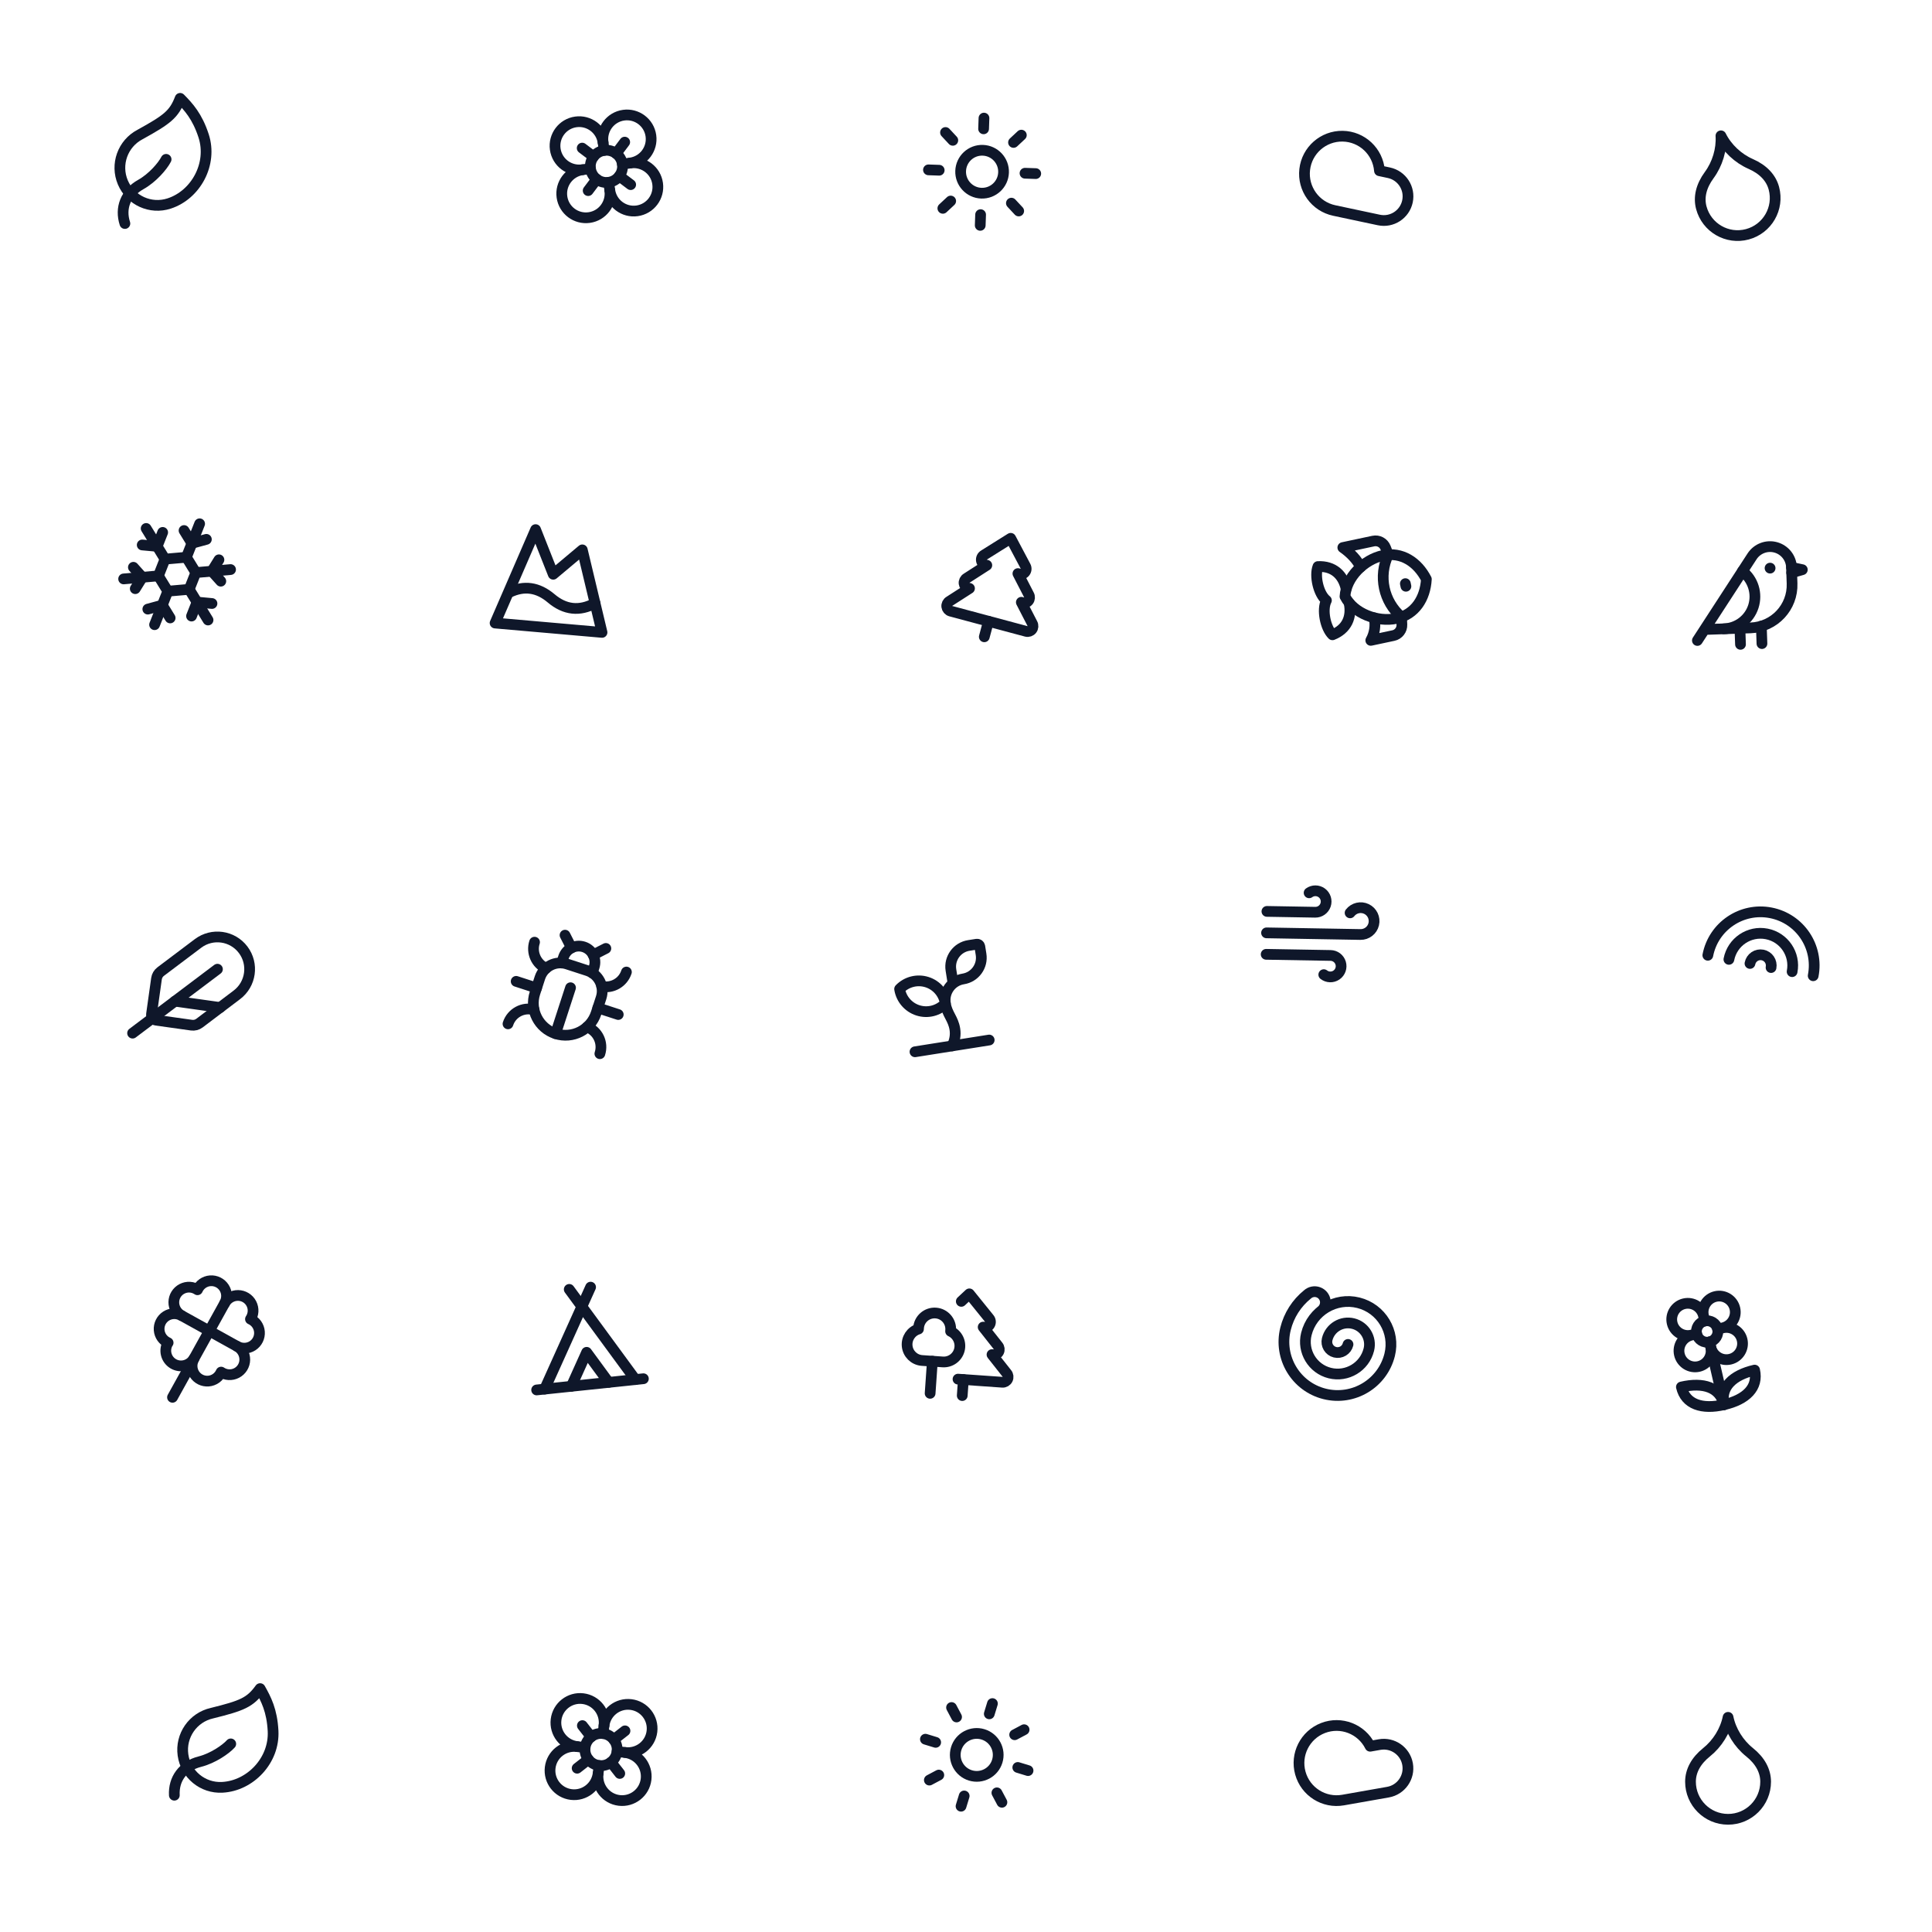
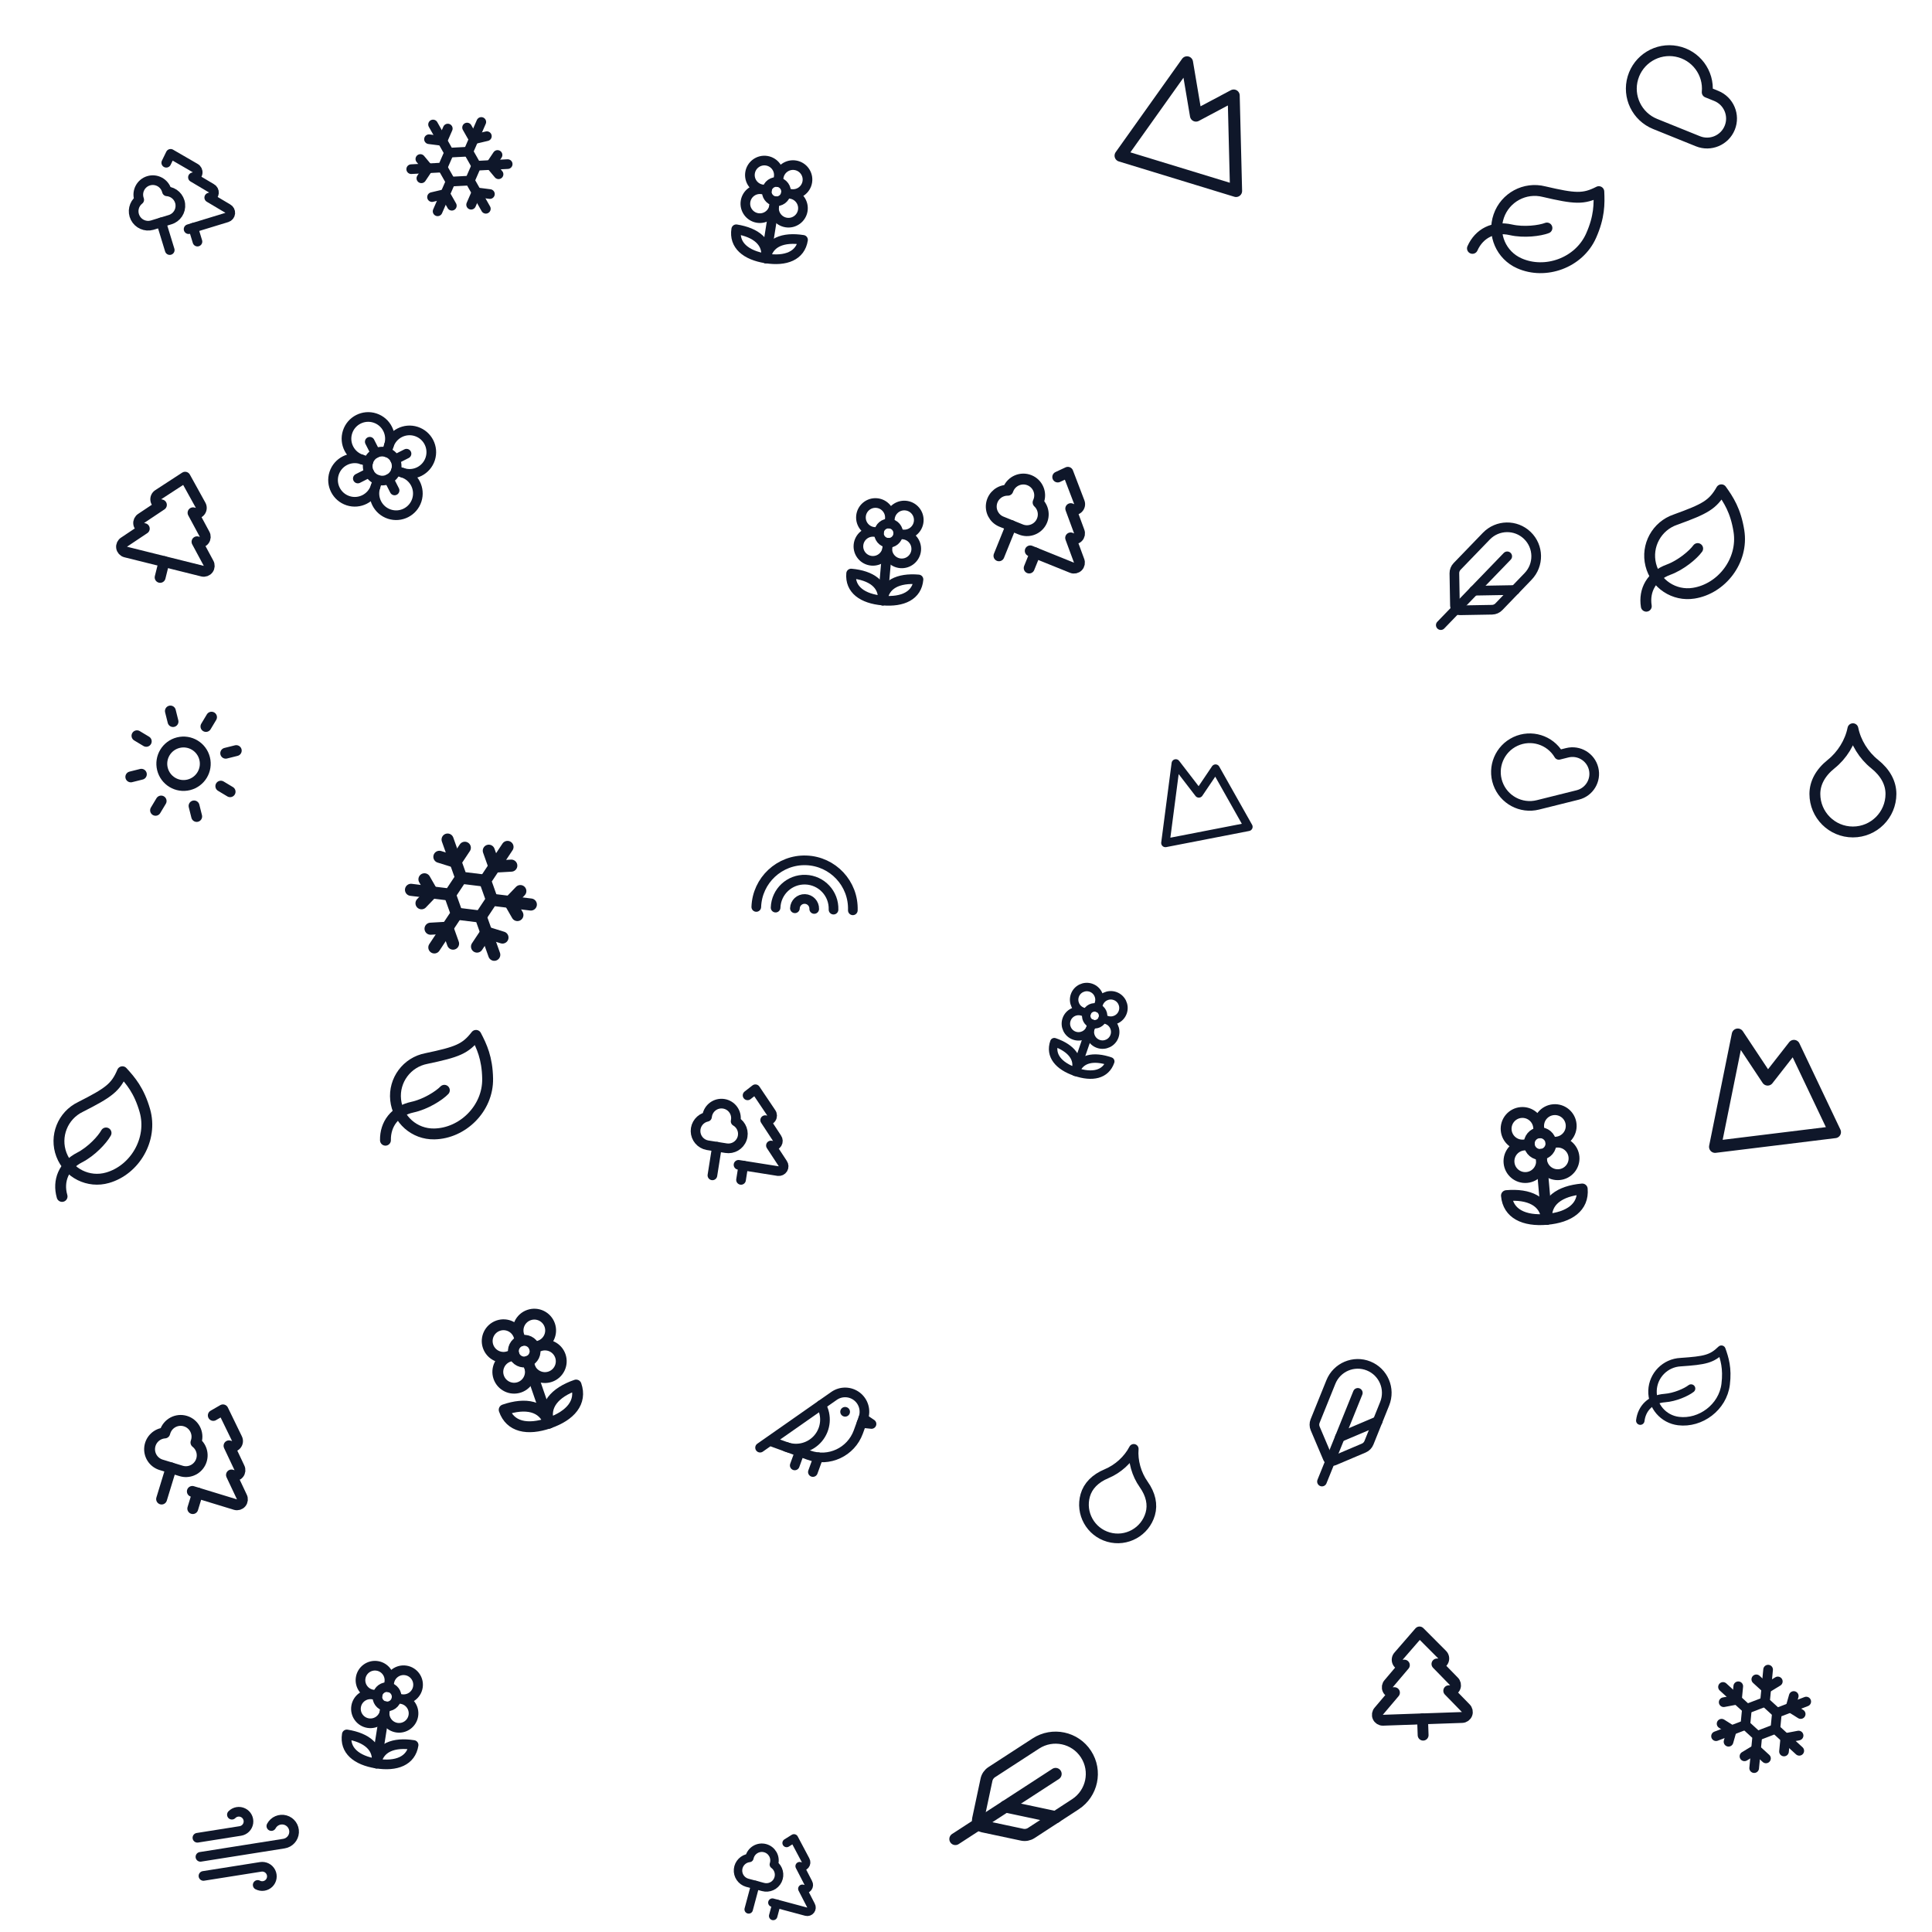
- <svg xmlns="http://www.w3.org/2000/svg" width="360" height="360" viewBox="0 0 360 360" fill="none">
+ <svg xmlns="http://www.w3.org/2000/svg" width="320" height="320" viewBox="0 0 320 320" fill="none">
  <defs>
-     <g id="ic-0">
+     <g id="g0">
      <path d="M11 20A7 7 0 0 1 9.8 6.1C15.5 5 17 4.48 19 2c1 2 2 4.18 2 8 0 5.5-4.78 10-10 10Z" />
      <path d="M2 21c0-3 1.85-5.36 5.08-6C9.5 14.52 12 13 13 12" />
    </g>
-     <g id="ic-1">
+     <g id="g1">
      <circle cx="12" cy="12" r="3" />
      <path d="M12 16.5A4.5 4.5 0 1 1 7.5 12 4.5 4.5 0 1 1 12 7.5a4.5 4.5 0 1 1 4.5 4.5 4.5 4.5 0 1 1-4.5 4.5" />
      <path d="M12 7.5V9" />
      <path d="M7.5 12H9" />
      <path d="M16.5 12H15" />
      <path d="M12 16.5V15" />
      <path d="m8 8 1.88 1.88" />
      <path d="M14.12 9.88 16 8" />
      <path d="m8 16 1.88-1.88" />
      <path d="M14.12 14.12 16 16" />
    </g>
-     <g id="ic-2">
+     <g id="g2">
+       <path d="M12 5a3 3 0 1 1 3 3m-3-3a3 3 0 1 0-3 3m3-3v1M9 8a3 3 0 1 0 3 3M9 8h1m5 0a3 3 0 1 1-3 3m3-3h-1m-2 3v-1" />
+       <circle cx="12" cy="8" r="2" />
+       <path d="M12 10v12" />
+       <path d="M12 22c4.2 0 7-1.667 7-5-4.2 0-7 1.667-7 5Z" />
+       <path d="M12 22c-4.2 0-7-1.667-7-5 4.2 0 7 1.667 7 5Z" />
+     </g>
+     <g id="g3">
+       <path d="M14 9.536V7a4 4 0 0 1 4-4h1.5a.5.5 0 0 1 .5.5V5a4 4 0 0 1-4 4 4 4 0 0 0-4 4c0 2 1 3 1 5a5 5 0 0 1-1 3" />
+       <path d="M4 9a5 5 0 0 1 8 4 5 5 0 0 1-8-4" />
+       <path d="M5 21h14" />
+     </g>
+     <g id="g4">
+       <path d="m17 14 3 3.3a1 1 0 0 1-.7 1.7H4.7a1 1 0 0 1-.7-1.7L7 14h-.3a1 1 0 0 1-.7-1.7L9 9h-.2A1 1 0 0 1 8 7.3L12 3l4 4.3a1 1 0 0 1-.8 1.7H15l3 3.3a1 1 0 0 1-.7 1.7H17Z" />
+       <path d="M12 22v-3" />
+     </g>
+     <g id="g5">
+       <path d="M8 19a4 4 0 0 1-2.24-7.32A3.5 3.5 0 0 1 9 6.03V6a3 3 0 1 1 6 0v.04a3.5 3.5 0 0 1 3.24 5.65A4 4 0 0 1 16 19Z" />
+       <path d="M12 19v3" />
+     </g>
+     <g id="g6">
+       <path d="M10 10v.2A3 3 0 0 1 8.9 16H5a3 3 0 0 1-1-5.8V10a3 3 0 0 1 6 0Z" />
+       <path d="M7 16v6" />
+       <path d="M13 19v3" />
+       <path d="M12 19h8.3a1 1 0 0 0 .7-1.7L18 14h.3a1 1 0 0 0 .7-1.7L16 9h.2a1 1 0 0 0 .8-1.7L13 3l-1.4 1.5" />
+     </g>
+     <g id="g7">
      <circle cx="12" cy="12" r="4" />
      <path d="M12 2v2" />
      <path d="M12 20v2" />
      <path d="m4.93 4.93 1.41 1.41" />
      <path d="m17.66 17.66 1.41 1.41" />
      <path d="M2 12h2" />
      <path d="M20 12h2" />
      <path d="m6.34 17.66-1.41 1.41" />
      <path d="m19.07 4.93-1.41 1.41" />
    </g>
-     <g id="ic-3">
+     <g id="g8">
      <path d="M17.5 19H9a7 7 0 1 1 6.71-9h1.79a4.5 4.5 0 1 1 0 9Z" />
    </g>
-     <g id="ic-4">
+     <g id="g9">
      <path d="M12 22a7 7 0 0 0 7-7c0-2-1-3.9-3-5.5s-3.5-4-4-6.5c-.5 2.5-2 4.9-4 6.5C6 11.1 5 13 5 15a7 7 0 0 0 7 7z" />
    </g>
-     <g id="ic-5">
+     <g id="g10">
      <path d="m10 20-1.25-2.5L6 18" />
      <path d="M10 4 8.75 6.5 6 6" />
      <path d="m14 20 1.25-2.5L18 18" />
      <path d="m14 4 1.25 2.5L18 6" />
      <path d="m17 21-3-6h-4" />
      <path d="m17 3-3 6 1.5 3" />
      <path d="M2 12h6.5L10 9" />
      <path d="m20 10-1.5 2 1.5 2" />
      <path d="M22 12h-6.5L14 15" />
      <path d="m4 10 1.5 2L4 14" />
      <path d="m7 21 3-6-1.5-3" />
      <path d="m7 3 3 6h4" />
    </g>
-     <g id="ic-6">
-       <path d="m8 3 4 8 5-5 5 15H2L8 3z" />
-       <path d="M4.14 15.08c2.62-1.57 5.24-1.43 7.86.42 2.74 1.94 5.49 2 8.23.19" />
+     <g id="g11">
+       <path d="M12.8 19.6A2 2 0 1 0 14 16H2" />
+       <path d="M17.5 8a2.5 2.5 0 1 1 2 4H2" />
+       <path d="M9.8 4.4A2 2 0 1 1 11 8H2" />
    </g>
-     <g id="ic-7">
-       <path d="m17 14 3 3.3a1 1 0 0 1-.7 1.7H4.7a1 1 0 0 1-.7-1.7L7 14h-.3a1 1 0 0 1-.7-1.7L9 9h-.2A1 1 0 0 1 8 7.3L12 3l4 4.3a1 1 0 0 1-.8 1.7H15l3 3.3a1 1 0 0 1-.7 1.7H17Z" />
-       <path d="M12 22v-3" />
+     <g id="g12">
+       <path d="M22 17a10 10 0 0 0-20 0" />
+       <path d="M6 17a6 6 0 0 1 12 0" />
+       <path d="M10 17a2 2 0 0 1 4 0" />
    </g>
-     <g id="ic-8">
-       <path d="M6.5 12c.94-3.46 4.94-6 8.5-6 3.56 0 6.06 2.54 7 6-.94 3.47-3.44 6-7 6s-7.56-2.53-8.5-6Z" />
-       <path d="M18 12v.5" />
-       <path d="M16 17.93a9.77 9.77 0 0 1 0-11.86" />
-       <path d="M7 10.67C7 8 5.58 5.97 2.73 5.5c-1 1.5-1 5 .23 6.5-1.24 1.5-1.24 5-.23 6.5C5.58 18.03 7 16 7 13.33" />
-       <path d="M10.46 7.26C10.2 5.88 9.17 4.24 8 3h5.8a2 2 0 0 1 1.98 1.67l.23 1.4" />
-       <path d="m16.01 17.93-.23 1.4A2 2 0 0 1 13.8 21H9.5a5.96 5.96 0 0 0 1.49-3.98" />
-     </g>
-     <g id="ic-9">
+     <g id="g13">
      <path d="M16 7h.01" />
      <path d="M3.4 18H12a8 8 0 0 0 8-8V7a4 4 0 0 0-7.28-2.3L2 20" />
      <path d="m20 7 2 .5-2 .5" />
      <path d="M10 18v3" />
      <path d="M14 17.75V21" />
      <path d="M7 18a6 6 0 0 0 3.84-10.61" />
    </g>
-     <g id="ic-10">
-       <path d="M12.67 19a2 2 0 0 0 1.416-.588l6.154-6.172a6 6 0 0 0-8.49-8.49L5.586 9.914A2 2 0 0 0 5 11.328V18a1 1 0 0 0 1 1z" />
-       <path d="M16 8 2 22" />
-       <path d="M17.5 15H9" />
-     </g>
-     <g id="ic-11">
+     <g id="g14">
      <path d="M12 20v-9" />
      <path d="M14 7a4 4 0 0 1 4 4v3a6 6 0 0 1-12 0v-3a4 4 0 0 1 4-4z" />
      <path d="M14.12 3.88 16 2" />
      <path d="M21 21a4 4 0 0 0-3.81-4" />
      <path d="M21 5a4 4 0 0 1-3.55 3.97" />
      <path d="M22 13h-4" />
      <path d="M3 21a4 4 0 0 1 3.81-4" />
      <path d="M3 5a4 4 0 0 0 3.55 3.97" />
      <path d="M6 13H2" />
      <path d="m8 2 1.88 1.88" />
      <path d="M9 7.13V6a3 3 0 1 1 6 0v1.13" />
    </g>
-     <g id="ic-12">
-       <path d="M14 9.536V7a4 4 0 0 1 4-4h1.5a.5.5 0 0 1 .5.5V5a4 4 0 0 1-4 4 4 4 0 0 0-4 4c0 2 1 3 1 5a5 5 0 0 1-1 3" />
-       <path d="M4 9a5 5 0 0 1 8 4 5 5 0 0 1-8-4" />
-       <path d="M5 21h14" />
+     <g id="g15">
+       <path d="M12.67 19a2 2 0 0 0 1.416-.588l6.154-6.172a6 6 0 0 0-8.49-8.49L5.586 9.914A2 2 0 0 0 5 11.328V18a1 1 0 0 0 1 1z" />
+       <path d="M16 8 2 22" />
+       <path d="M17.5 15H9" />
    </g>
-     <g id="ic-13">
-       <path d="M12.8 19.6A2 2 0 1 0 14 16H2" />
-       <path d="M17.5 8a2.5 2.5 0 1 1 2 4H2" />
-       <path d="M9.8 4.4A2 2 0 1 1 11 8H2" />
-     </g>
-     <g id="ic-14">
-       <path d="M22 17a10 10 0 0 0-20 0" />
-       <path d="M6 17a6 6 0 0 1 12 0" />
-       <path d="M10 17a2 2 0 0 1 4 0" />
-     </g>
-     <g id="ic-15">
-       <path d="M16.17 7.83 2 22" />
-       <path d="M4.02 12a2.827 2.827 0 1 1 3.81-4.17A2.827 2.827 0 1 1 12 4.02a2.827 2.827 0 1 1 4.17 3.81A2.827 2.827 0 1 1 19.98 12a2.827 2.827 0 1 1-3.81 4.17A2.827 2.827 0 1 1 12 19.98a2.827 2.827 0 1 1-4.17-3.81A1 1 0 1 1 4 12" />
-       <path d="m7.83 7.83 8.34 8.34" />
-     </g>
-     <g id="ic-16">
-       <path d="M3.5 21 14 3" />
-       <path d="M20.5 21 10 3" />
-       <path d="M15.5 21 12 15l-3.5 6" />
-       <path d="M2 21h20" />
-     </g>
-     <g id="ic-17">
-       <path d="M10 10v.2A3 3 0 0 1 8.9 16H5a3 3 0 0 1-1-5.8V10a3 3 0 0 1 6 0Z" />
-       <path d="M7 16v6" />
-       <path d="M13 19v3" />
-       <path d="M12 19h8.3a1 1 0 0 0 .7-1.7L18 14h.3a1 1 0 0 0 .7-1.7L16 9h.2a1 1 0 0 0 .8-1.7L13 3l-1.4 1.5" />
-     </g>
-     <g id="ic-18">
-       <path d="M14 11a2 2 0 1 1-4 0 4 4 0 0 1 8 0 6 6 0 0 1-12 0 8 8 0 0 1 16 0 10 10 0 1 1-20 0 11.93 11.93 0 0 1 2.42-7.22 2 2 0 1 1 3.16 2.44" />
-     </g>
-     <g id="ic-19">
-       <path d="M12 5a3 3 0 1 1 3 3m-3-3a3 3 0 1 0-3 3m3-3v1M9 8a3 3 0 1 0 3 3M9 8h1m5 0a3 3 0 1 1-3 3m3-3h-1m-2 3v-1" />
-       <circle cx="12" cy="8" r="2" />
-       <path d="M12 10v12" />
-       <path d="M12 22c4.2 0 7-1.667 7-5-4.2 0-7 1.667-7 5Z" />
-       <path d="M12 22c-4.2 0-7-1.667-7-5 4.2 0 7 1.667 7 5Z" />
+     <g id="g16">
+       <path d="m8 3 4 8 5-5 5 15H2L8 3z" />
    </g>
  </defs>
  <g stroke="#0f172a" stroke-width="2" stroke-linecap="round" stroke-linejoin="round" fill="none">
-     <use href="#ic-0" transform="translate(30,30) rotate(-18) translate(-12,-12)" />
-     <use href="#ic-1" transform="translate(113,31) rotate(-8) translate(-12,-12)" />
-     <use href="#ic-2" transform="translate(183,32) rotate(2) translate(-12,-12)" />
-     <use href="#ic-3" transform="translate(253,33) rotate(12) translate(-12,-12)" />
-     <use href="#ic-4" transform="translate(323,34) rotate(-15) translate(-12,-12)" />
-     <use href="#ic-5" transform="translate(33,107) rotate(-5) translate(-12,-12)" />
-     <use href="#ic-6" transform="translate(103,108) rotate(5) translate(-12,-12)" />
-     <use href="#ic-7" transform="translate(186,109) rotate(15) translate(-12,-12)" />
-     <use href="#ic-8" transform="translate(256,110) rotate(-12) translate(-12,-12)" />
-     <use href="#ic-9" transform="translate(326,111) rotate(-2) translate(-12,-12)" />
-     <use href="#ic-10" transform="translate(36,184) rotate(8) translate(-12,-12)" />
-     <use href="#ic-11" transform="translate(106,185) rotate(18) translate(-12,-12)" />
-     <use href="#ic-12" transform="translate(176,186) rotate(-9) translate(-12,-12)" />
-     <use href="#ic-13" transform="translate(246,174) rotate(1) translate(-12,-12)" />
-     <use href="#ic-14" transform="translate(329,175) rotate(11) translate(-12,-12)" />
-     <use href="#ic-15" transform="translate(39,248) rotate(-16) translate(-12,-12)" />
-     <use href="#ic-16" transform="translate(109,249) rotate(-6) translate(-12,-12)" />
-     <use href="#ic-17" transform="translate(179,250) rotate(4) translate(-12,-12)" />
-     <use href="#ic-18" transform="translate(249,251) rotate(14) translate(-12,-12)" />
-     <use href="#ic-19" transform="translate(319,252) rotate(-13) translate(-12,-12)" />
-     <use href="#ic-0" transform="translate(42,325) rotate(-3) translate(-12,-12)" />
-     <use href="#ic-1" transform="translate(112,326) rotate(7) translate(-12,-12)" />
-     <use href="#ic-2" transform="translate(182,327) rotate(17) translate(-12,-12)" />
-     <use href="#ic-3" transform="translate(252,328) rotate(-10) translate(-12,-12)" />
-     <use href="#ic-4" transform="translate(322,329) rotate(0) translate(-12,-12)" />
+     <use href="#g6" transform="translate(29.6,32.6) rotate(-17) scale(0.8) translate(-12,-12)" />
+     <use href="#g10" transform="translate(76.1,27.6) rotate(-3) scale(0.8) translate(-12,-12)" />
+     <use href="#g2" transform="translate(128.1,34.9) rotate(9) scale(0.8) translate(-12,-12)" />
+     <use href="#g16" transform="translate(197.8,20.1) rotate(17) scale(1) translate(-12,-12)" />
+     <use href="#g0" transform="translate(255.4,37.4) rotate(24) scale(0.9) translate(-12,-12)" />
+     <use href="#g8" transform="translate(279,15.7) rotate(22) scale(0.9) translate(-12,-12)" />
+     <use href="#g8" transform="translate(279,335.7) rotate(22) scale(0.9) translate(-12,-12)" />
+     <use href="#g4" transform="translate(28.7,86.9) rotate(14) scale(0.9) translate(-12,-12)" />
+     <use href="#g1" transform="translate(63.3,77.2) rotate(18) scale(0.8) translate(-12,-12)" />
+     <use href="#g2" transform="translate(146.9,91.5) rotate(5) scale(0.8) translate(-12,-12)" />
+     <use href="#g6" transform="translate(173,85.4) rotate(22) scale(0.9) translate(-12,-12)" />
+     <use href="#g15" transform="translate(246.5,95.4) rotate(-1) scale(0.8) translate(-12,-12)" />
+     <use href="#g0" transform="translate(280.3,91) rotate(-9) scale(0.9) translate(-12,-12)" />
+     <use href="#g7" transform="translate(30.4,126.5) rotate(-14) scale(0.9) translate(-12,-12)" />
+     <use href="#g10" transform="translate(78,148.6) rotate(7) scale(1) translate(-12,-12)" />
+     <use href="#g12" transform="translate(133.4,146.5) rotate(2) scale(0.8) translate(-12,-12)" />
+     <use href="#g16" transform="translate(198.7,132.1) rotate(-11) scale(0.7) translate(-12,-12)" />
+     <use href="#g8" transform="translate(255.7,127.3) rotate(-14) scale(0.8) translate(-12,-12)" />
+     <use href="#g9" transform="translate(-13.1,128.8) rotate(0) scale(0.9) translate(-12,-12)" />
+     <use href="#g9" transform="translate(306.9,128.8) rotate(0) scale(0.9) translate(-12,-12)" />
+     <use href="#g0" transform="translate(16.7,187.9) rotate(-16) scale(0.9) translate(-12,-12)" />
+     <use href="#g0" transform="translate(336.7,187.9) rotate(-16) scale(0.9) translate(-12,-12)" />
+     <use href="#g0" transform="translate(72.7,180.6) rotate(-1) scale(0.9) translate(-12,-12)" />
+     <use href="#g6" transform="translate(123.2,187.4) rotate(9) scale(0.8) translate(-12,-12)" />
+     <use href="#g2" transform="translate(180.4,170.9) rotate(19) scale(0.7) translate(-12,-12)" />
+     <use href="#g2" transform="translate(255.4,193) rotate(-5) scale(0.9) translate(-12,-12)" />
+     <use href="#g16" transform="translate(292.9,179.8) rotate(-7) scale(1) translate(-12,-12)" />
+     <use href="#g6" transform="translate(33.7,241) rotate(17) scale(0.9) translate(-12,-12)" />
+     <use href="#g2" transform="translate(88,227.2) rotate(-19) scale(0.9) translate(-12,-12)" />
+     <use href="#g13" transform="translate(135.6,236.5) rotate(20) scale(0.8) translate(-12,-12)" />
+     <use href="#g9" transform="translate(185.8,246.9) rotate(16) scale(0.8) translate(-12,-12)" />
+     <use href="#g15" transform="translate(223.2,234.9) rotate(-23) scale(0.8) translate(-12,-12)" />
+     <use href="#g0" transform="translate(279.4,229.9) rotate(7) scale(0.7) translate(-12,-12)" />
+     <use href="#g11" transform="translate(41.1,-13.7) rotate(-9) scale(0.8) translate(-12,-12)" />
+     <use href="#g11" transform="translate(41.1,306.3) rotate(-9) scale(0.8) translate(-12,-12)" />
+     <use href="#g2" transform="translate(63.6,284.2) rotate(9) scale(0.8) translate(-12,-12)" />
+     <use href="#g6" transform="translate(129.2,-9.6) rotate(15) scale(0.7) translate(-12,-12)" />
+     <use href="#g6" transform="translate(129.2,310.4) rotate(15) scale(0.7) translate(-12,-12)" />
+     <use href="#g15" transform="translate(170.1,296.9) rotate(12) scale(1) translate(-12,-12)" />
+     <use href="#g4" transform="translate(235.4,278.4) rotate(-2) scale(0.9) translate(-12,-12)" />
+     <use href="#g10" transform="translate(291.7,284.7) rotate(-21) scale(0.8) translate(-12,-12)" />
  </g>
</svg>
